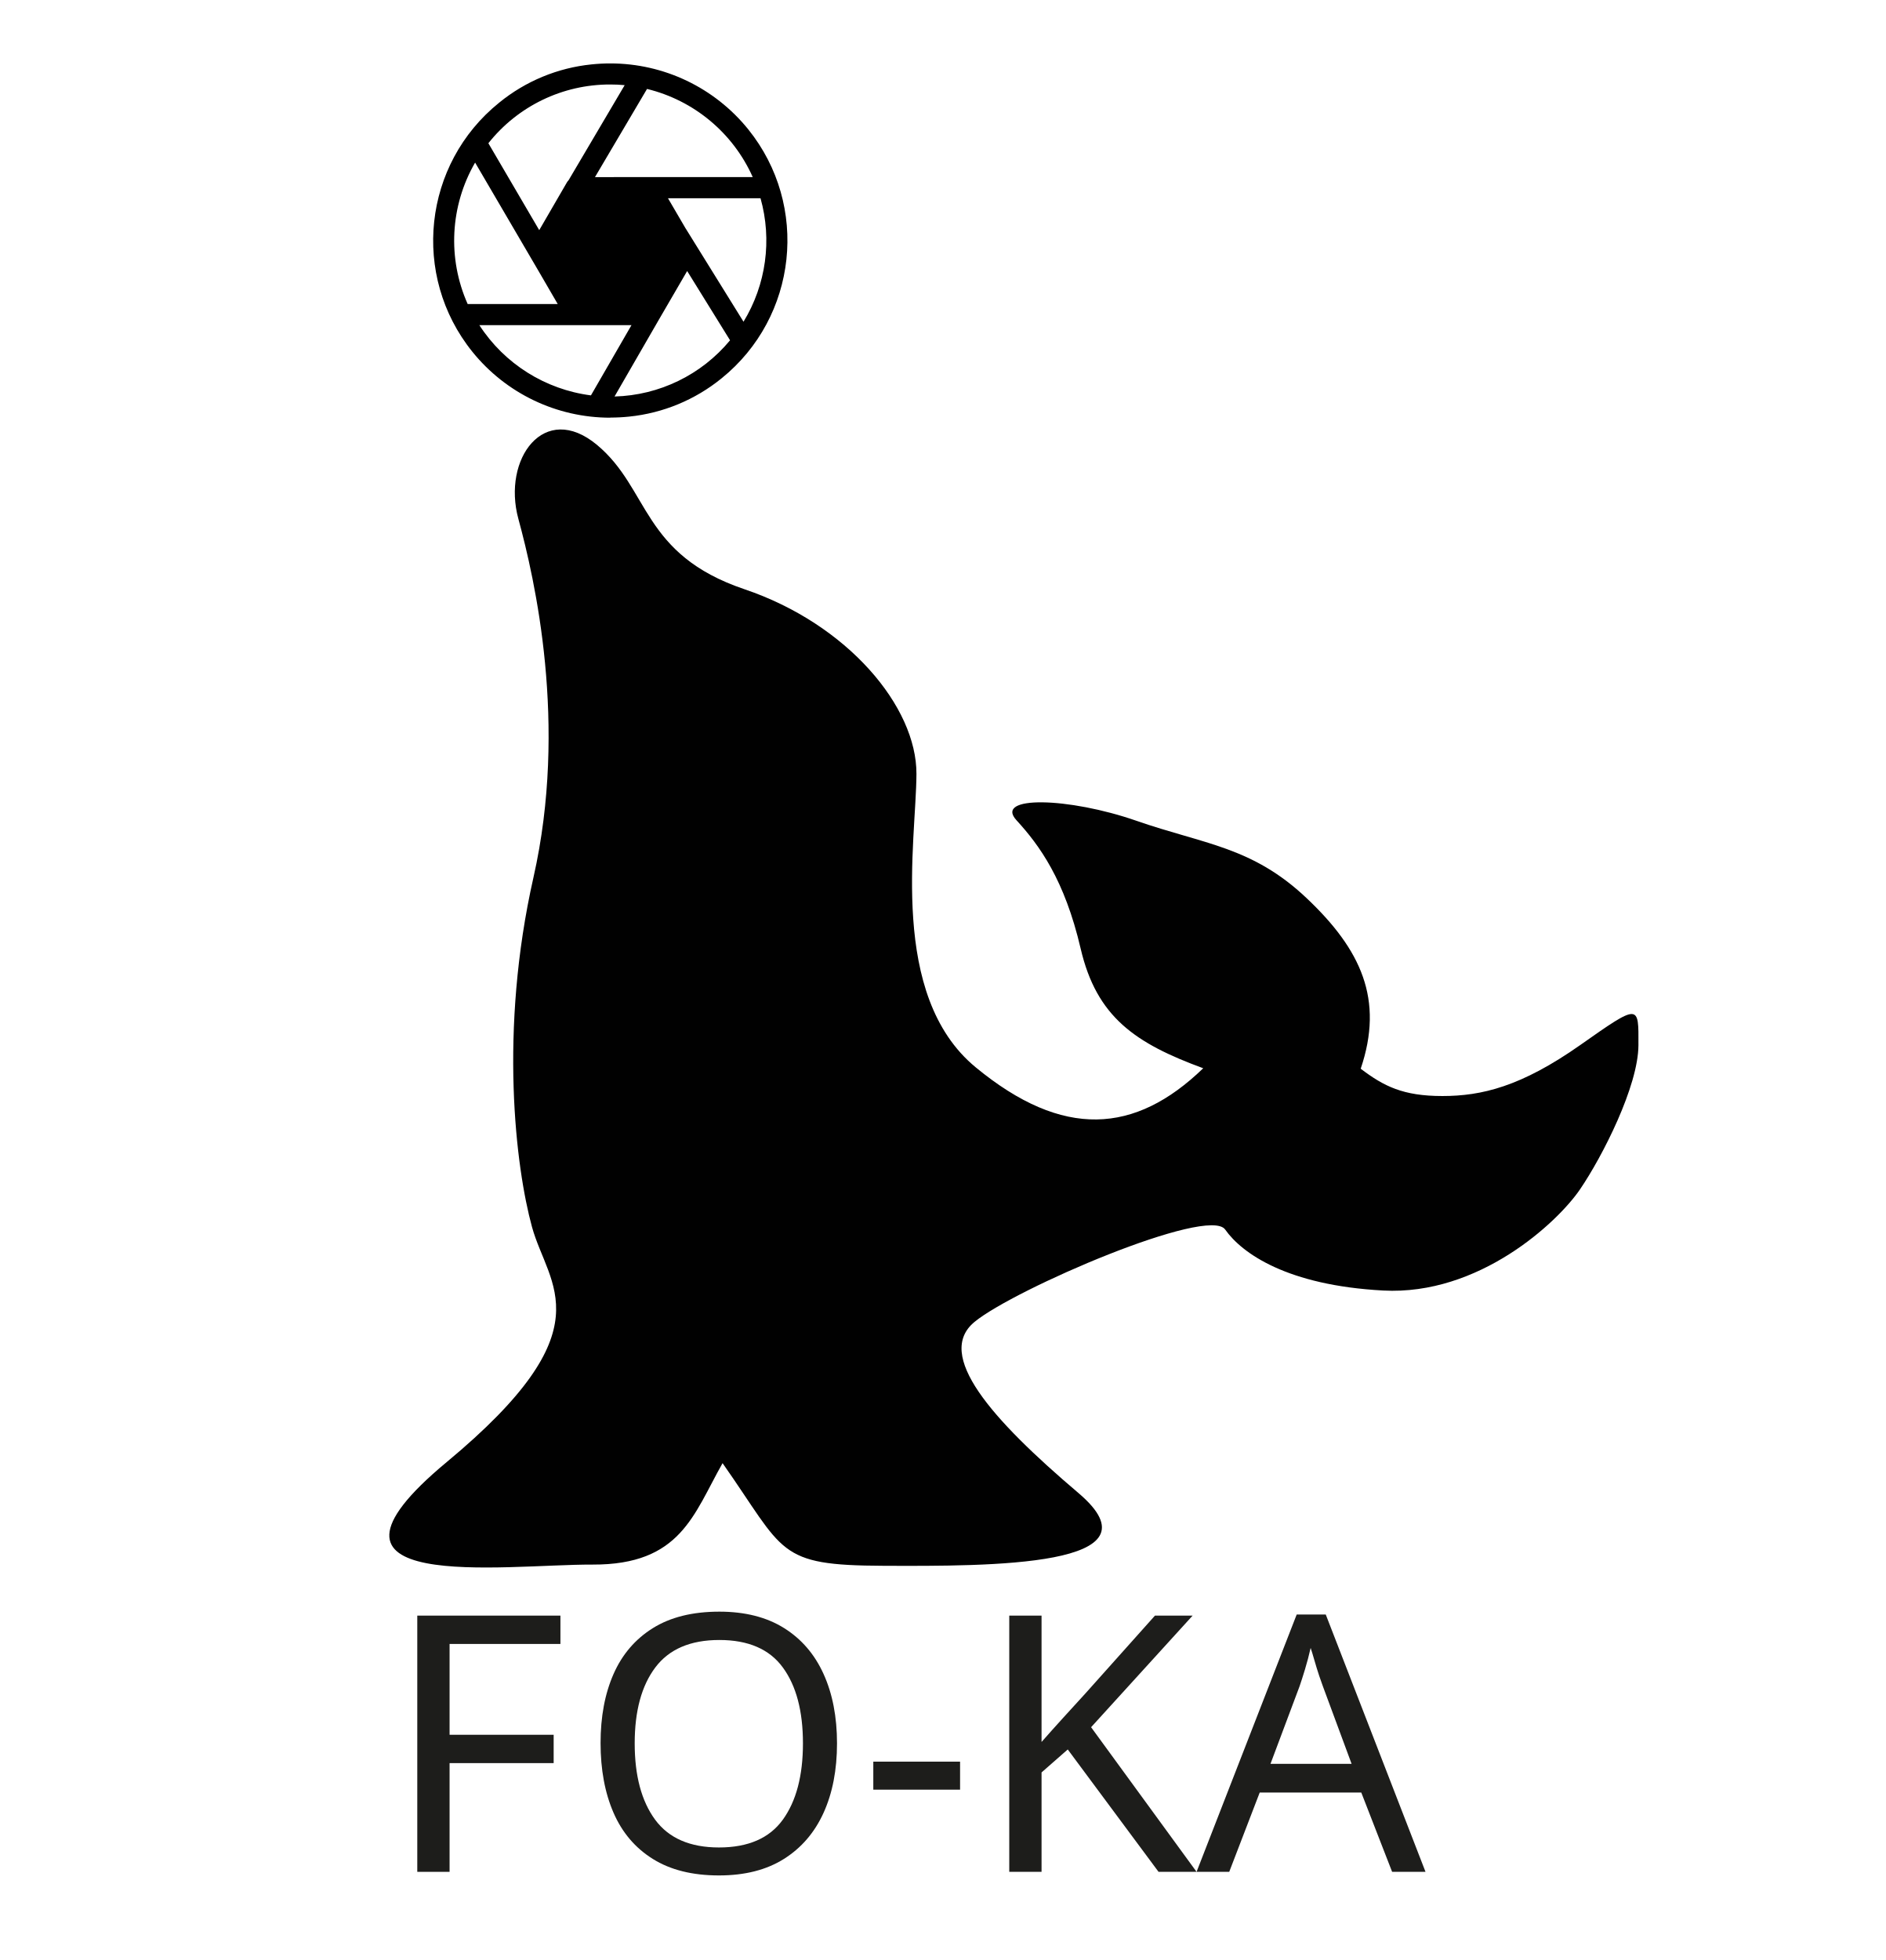
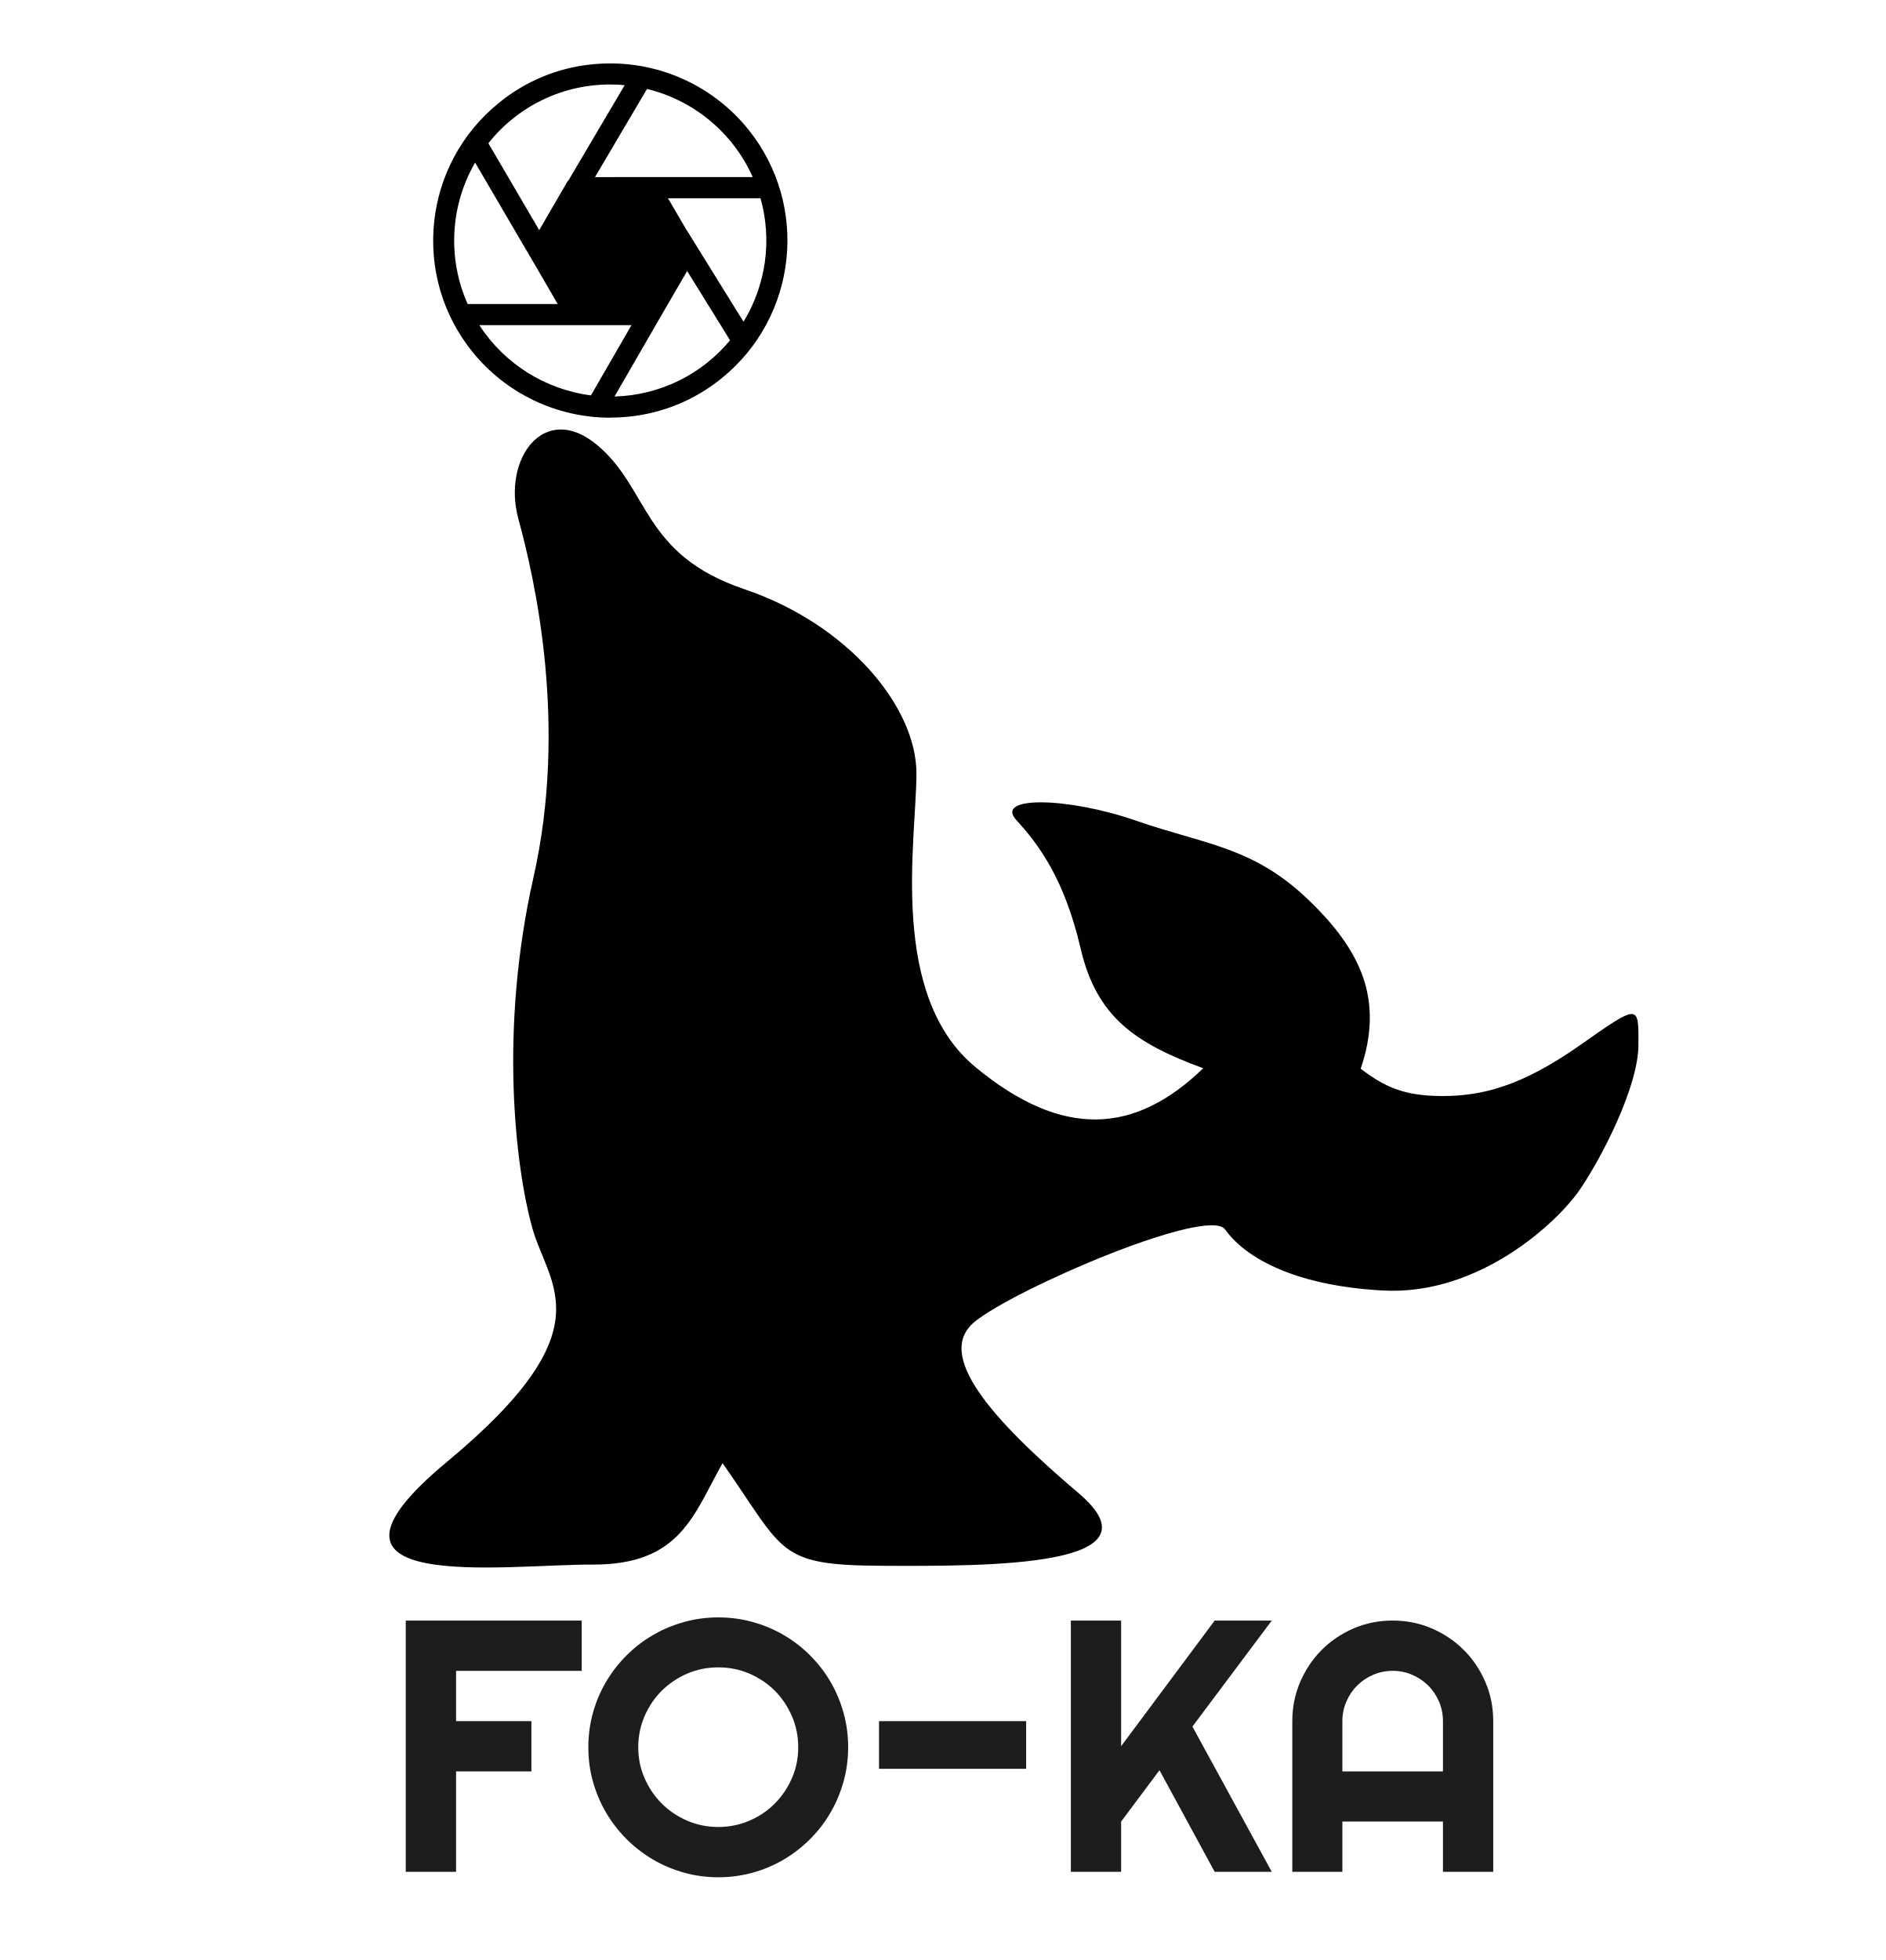
<svg xmlns="http://www.w3.org/2000/svg" id="Warstwa_1" data-name="Warstwa 1" viewBox="0 0 483.4 502.47">
  <defs>
-     <style>.cls-1{fill:#010101;}.cls-2{font-size:92px;fill:#1d1d1b;font-family:Righteous-Regular, Righteous;}.cls-3{letter-spacing:-0.02em;}</style>
+     <style>.cls-1{fill:#010101;}.cls-2{fill:#1d1d1b;}</style>
  </defs>
  <path class="cls-1" d="M136.41,314.56c-4.18-15.21-8.52-50.31.37-89.62s.31-76.58-3.87-91.93,6.63-30.23,20.17-18.95,11.39,28.07,37.81,37,44.16,30.09,44.09,47.36-7.19,56.75,15.19,75.2,40.89,17.11,58.34.24c-17.35-6.38-27.32-13.06-31.43-30.69s-10.57-26.48-16.44-32.88,13.4-5.91,30.75.13S321,217,335,230.23s19.9,26,13.89,43.75c5.92,4.5,10.88,7,20.93,7s20.18-2.39,35.4-13.1,14.92-10.43,14.88.06-9.2,28.5-15,37-25.92,27.22-50.47,25.9-36.17-9.49-40.49-15.63-54,15.25-64.25,23.66,4.26,24.9,26.61,43.87-22.55,18.78-50,18.67-25.15-3.42-41.23-26.31c-7.45,13.11-10.68,26.09-33.34,26s-78.57,7.9-37.38-26.29S140.6,329.78,136.41,314.56Z" />
  <path d="M156.47,107.08a45.4,45.4,0,0,1-35.36-16.91A45.41,45.41,0,0,1,128,26.31a44.59,44.59,0,0,1,23.67-9.8,46.1,46.1,0,0,1,4.83-.25,45.43,45.43,0,0,1,35.36,16.91A45.42,45.42,0,0,1,185,97a44.74,44.74,0,0,1-23.67,9.8,46.29,46.29,0,0,1-4.84.25ZM168.91,82l-11.34,19.65a39.83,39.83,0,0,0,29.62-14.41l-11-17.76Zm-46,1.36a40.22,40.22,0,0,0,28.61,18l10.39-18Zm52.86-24.84.15.23,14.72,23.73A40,40,0,0,0,195,50.82H171.27ZM143,77.94l-4.88-8.4-16.3-27.86a39.93,39.93,0,0,0-1.91,36.26ZM138.26,59l7.11-12.26a2.79,2.79,0,0,1,.42-.54l14.38-24.37c-1.23-.12-2.47-.17-3.7-.17a39.75,39.75,0,0,0-31.25,15.06Zm28.31-13.61.36,0a2.43,2.43,0,0,1,.38,0H193A40.07,40.07,0,0,0,165.9,22.8L152.55,45.41Z" />
  <path d="M191.17,33.7a44.46,44.46,0,0,0-39.44-16.34,44.56,44.56,0,0,0-39.58,49.05,44.57,44.57,0,1,0,79-32.71Zm3.12,12.56h-27a1.58,1.58,0,0,0-.38,0,1.47,1.47,0,0,0-.36,0h-15.5l14.41-24.43A41,41,0,0,1,194.29,46.26ZM156.47,20.83a41.12,41.12,0,0,1,5.11.31L146.46,46.75a2.12,2.12,0,0,0-.35.43l-7.84,13.53-14.08-24A40.81,40.81,0,0,1,156.47,20.83ZM115.62,61.67A40.61,40.61,0,0,1,121.85,40l17,29.09h0l5.61,9.68h-25.1A40.53,40.53,0,0,1,115.62,61.67Zm5.73,20.84h42l-11.41,19.75A40.91,40.91,0,0,1,121.35,82.51Zm34.74,20h0l12.09-20.93h0l8-13.75,12.08,19.48A40.75,40.75,0,0,1,156.09,102.51Zm19.08-43.32L175,59l-5.24-9H195.6a40.81,40.81,0,0,1-5,34.11Z" />
-   <text class="cls-2" transform="translate(98.07 479.87)">
-     <tspan class="cls-3">F</tspan>
-     <tspan x="50.31" y="0">O-KA</tspan>
-   </text>
+   <path class="cls-2" d="M116.94 454.13L116.94 479.87L104.04 479.87L104.04 415.45L149.15 415.45L149.15 428.34L116.94 428.34L116.94 441.24L136.25 441.24L136.25 454.13L116.94 454.13ZM217.47 447.93L217.47 447.93Q217.47 452.51 216.28 456.76Q215.09 461.00 212.93 464.71Q210.78 468.41 207.72 471.47Q204.67 474.52 200.98 476.70Q197.30 478.88 193.03 480.07Q188.76 481.26 184.18 481.26L184.18 481.26Q179.60 481.26 175.36 480.07Q171.11 478.88 167.40 476.70Q163.70 474.52 160.64 471.47Q157.59 468.41 155.41 464.71Q153.23 461.00 152.04 456.76Q150.85 452.51 150.85 447.93L150.85 447.93Q150.85 443.35 152.04 439.08Q153.23 434.81 155.41 431.13Q157.59 427.45 160.64 424.39Q163.70 421.34 167.40 419.18Q171.11 417.02 175.36 415.83Q179.60 414.64 184.18 414.64L184.18 414.64Q188.76 414.64 193.03 415.83Q197.30 417.02 200.98 419.18Q204.67 421.34 207.72 424.39Q210.78 427.45 212.93 431.13Q215.09 434.81 216.28 439.08Q217.47 443.35 217.47 447.93ZM204.67 447.93L204.67 447.93Q204.67 443.71 203.05 439.96Q201.43 436.21 198.67 433.44Q195.91 430.68 192.16 429.06Q188.41 427.45 184.18 427.45L184.18 427.45Q179.92 427.45 176.19 429.06Q172.46 430.68 169.67 433.44Q166.89 436.21 165.27 439.96Q163.65 443.71 163.65 447.93L163.65 447.93Q163.65 452.15 165.27 455.86Q166.89 459.57 169.67 462.35Q172.46 465.14 176.19 466.75Q179.92 468.37 184.18 468.37L184.18 468.37Q188.41 468.37 192.16 466.75Q195.91 465.14 198.67 462.35Q201.43 459.57 203.05 455.86Q204.67 452.15 204.67 447.93ZM225.38 441.24L263.11 441.24L263.11 453.46L225.38 453.46L225.38 441.24ZM287.46 466.98L287.46 479.87L274.57 479.87L274.57 415.45L287.46 415.45L287.46 447.66L311.45 415.45L326.09 415.45L305.74 442.63L326.09 479.87L311.45 479.87L297.30 453.82L287.46 466.98ZM344.19 454.13L369.98 454.13L369.98 441.24Q369.98 438.59 368.97 436.23Q367.96 433.87 366.21 432.12Q364.45 430.37 362.10 429.36Q359.74 428.34 357.09 428.34L357.09 428.34Q354.44 428.34 352.08 429.36Q349.72 430.37 347.97 432.12Q346.22 433.87 345.21 436.23Q344.19 438.59 344.19 441.24L344.19 441.24L344.19 454.13ZM382.87 441.24L382.87 479.87L369.98 479.87L369.98 466.98L344.19 466.98L344.19 479.87L331.35 479.87L331.35 441.24Q331.35 435.89 333.37 431.20Q335.39 426.50 338.87 423.00Q342.35 419.50 347.05 417.47Q351.74 415.45 357.09 415.45L357.09 415.45Q362.43 415.45 367.13 417.47Q371.82 419.50 375.33 423.00Q378.83 426.50 380.85 431.20Q382.87 435.89 382.87 441.24L382.87 441.24Z" />
</svg>
